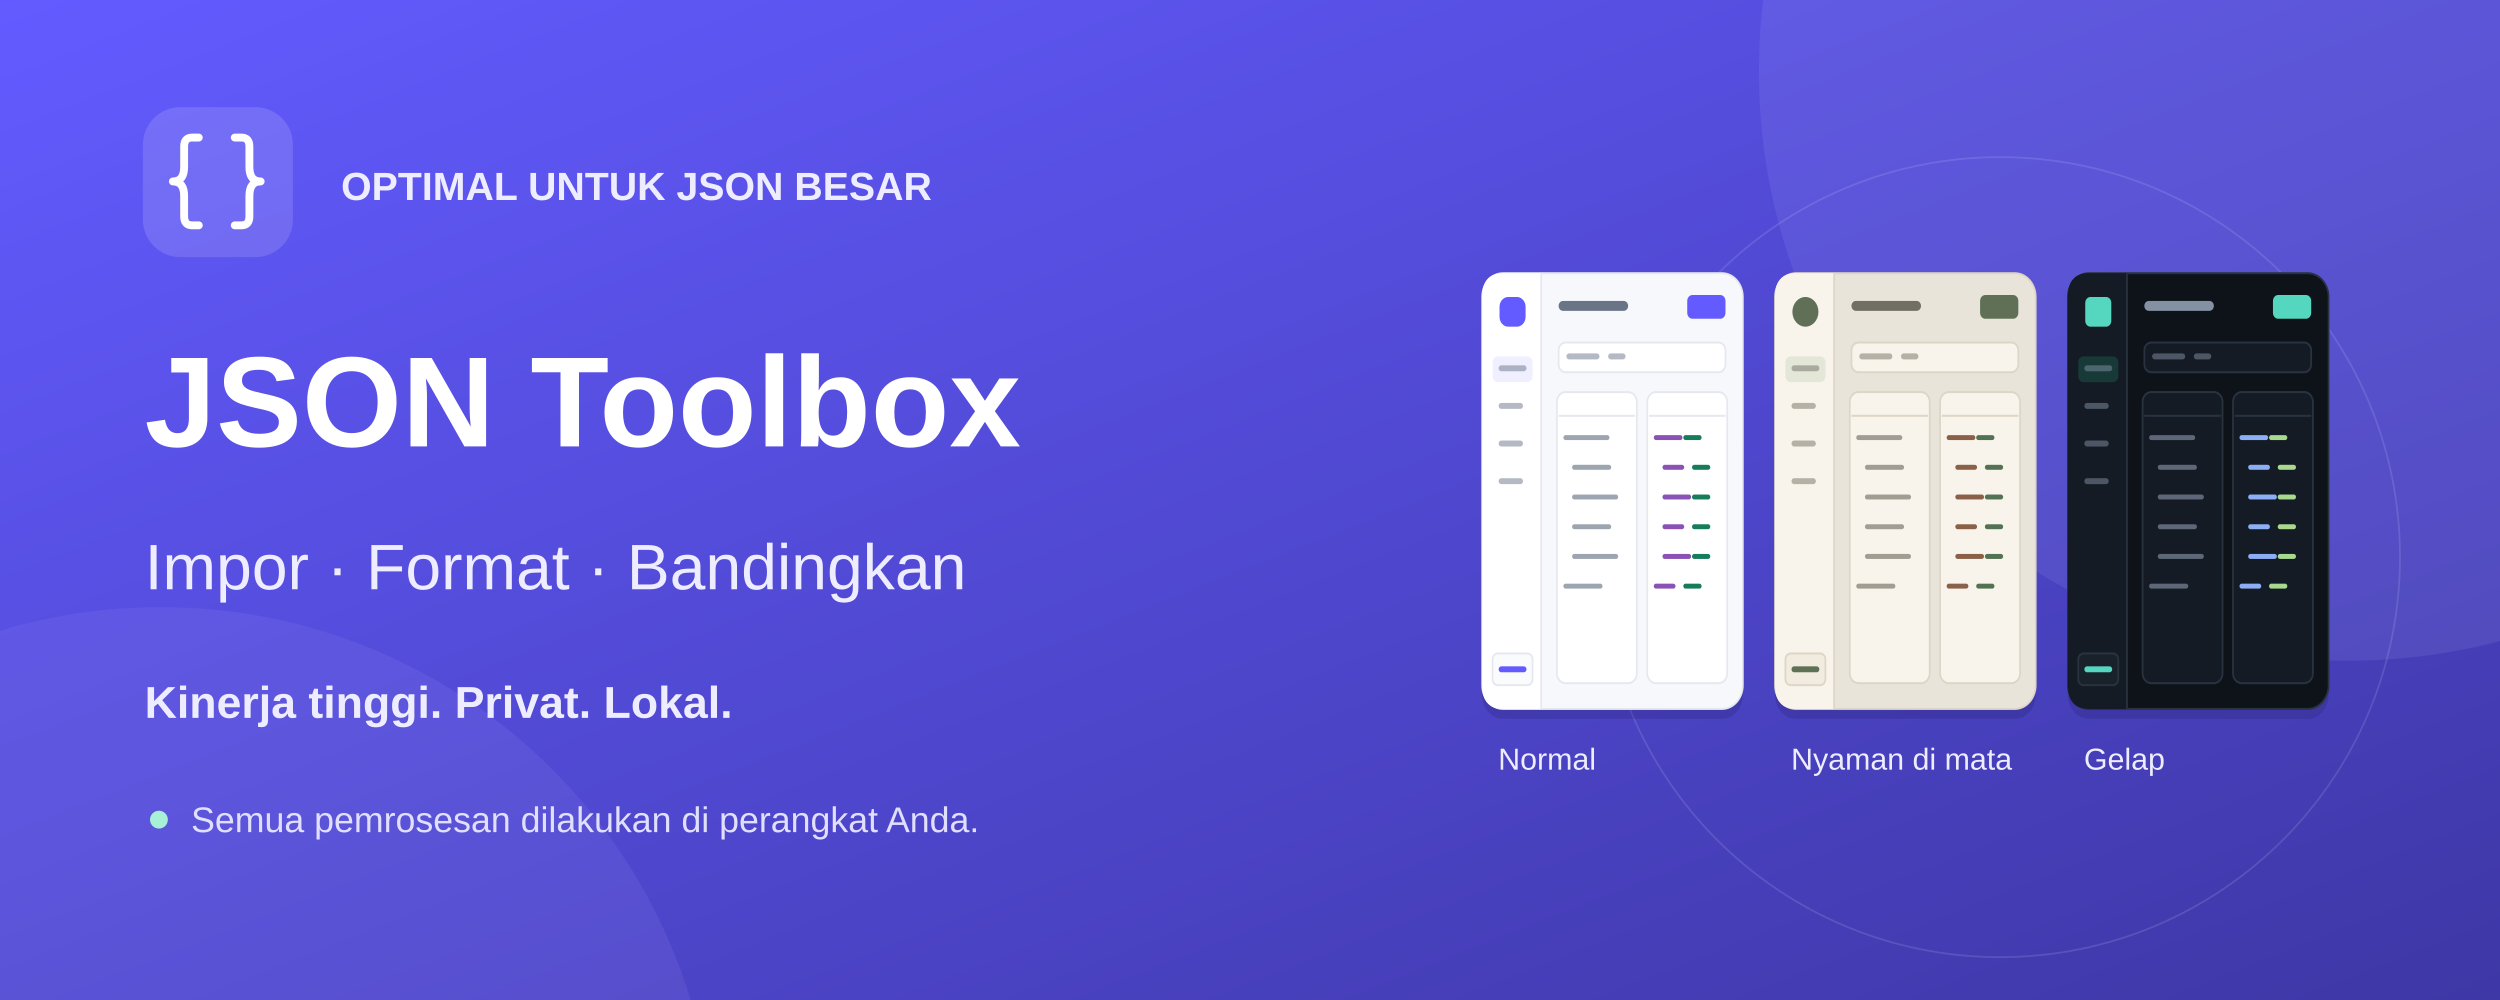
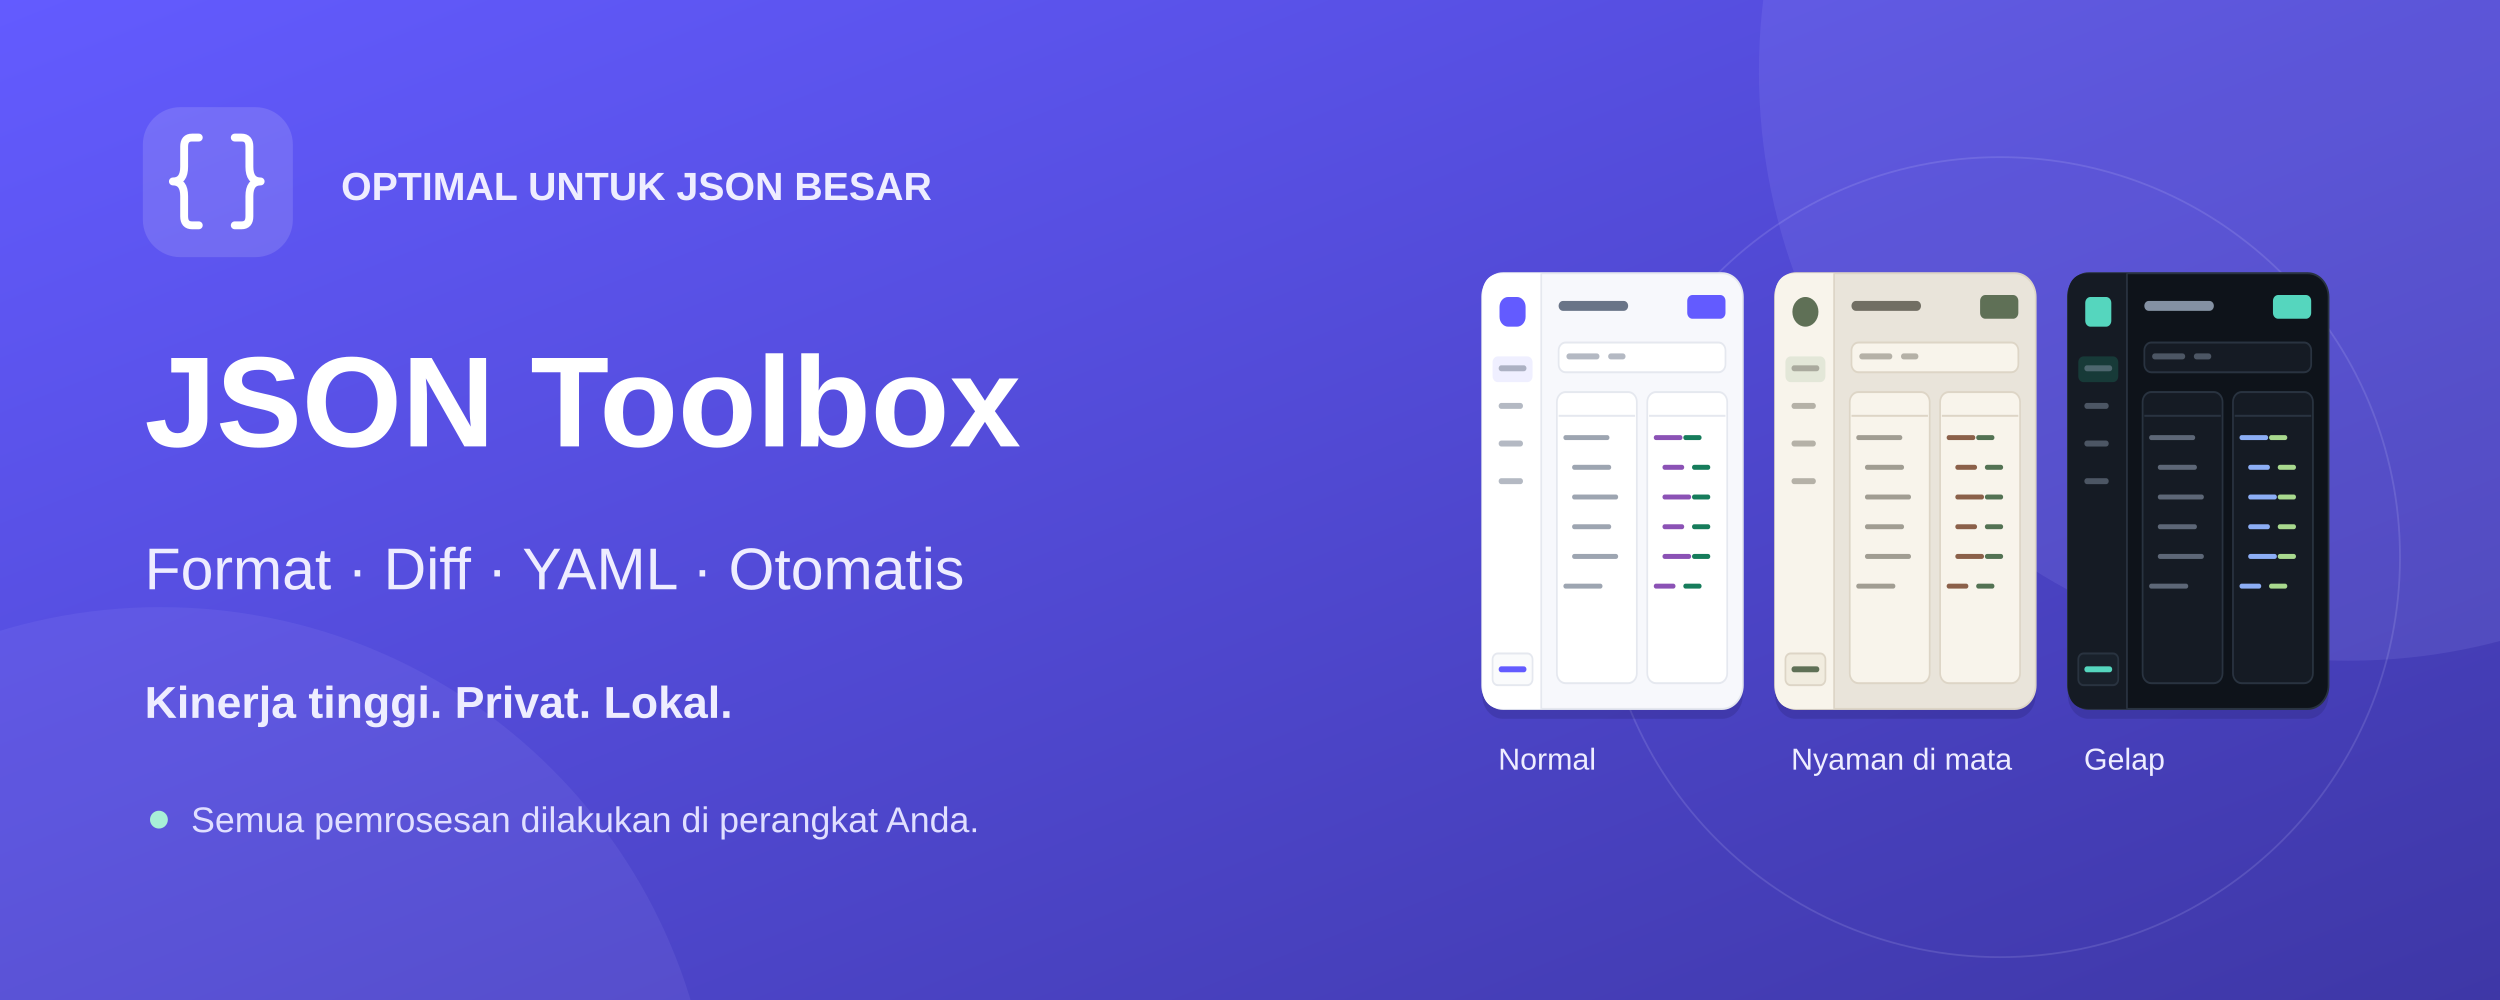
<svg xmlns="http://www.w3.org/2000/svg" width="1400" height="560" viewBox="0 0 1400 560" lang="id">
  <defs>
    <linearGradient id="bg" x2="1" y2="1">
      <stop stop-color="#635bff" />
      <stop offset="1" stop-color="#3e37a6" />
    </linearGradient>
  </defs>
  <rect width="1400" height="560" fill="url(#bg)" />
  <circle cx="1315" cy="40" r="330" fill="#b6b2ff" opacity=".12" />
  <circle cx="90" cy="650" r="310" fill="#b6b2ff" opacity=".1" />
  <circle cx="1120" cy="312" r="224" fill="none" stroke="#d8d6ff" stroke-width="1" opacity=".15" />
  <rect x="80" y="60" width="84" height="84" rx="21" fill="#fff" opacity=".13" />
  <g transform="translate(88 72) scale(.63)" fill="none" stroke="#fff" stroke-width="7" stroke-linecap="round" stroke-linejoin="round">
    <path d="M37 8h-6q-7 0-7 8v18q0 13-10 13 10 0 10 13v18q0 8 7 8h6" />
    <path d="M69 8h6q7 0 7 8v18q0 13 10 13-10 0-10 13v18q0 8-7 8h-6" />
  </g>
  <text x="191" y="112" fill="#eeedff" font-family="Arial, Noto Sans, sans-serif" font-size="22" font-weight="700" direction="ltr" unicode-bidi="isolate" text-anchor="start" data-max-width="588" data-min-x="190" data-max-x="780">OPTIMAL UNTUK JSON BESAR</text>
  <text x="81" y="250" fill="#fff" font-family="Arial, Noto Sans, sans-serif" font-size="72" font-weight="700" direction="ltr" unicode-bidi="isolate" text-anchor="start" data-max-width="698" data-min-x="80" data-max-x="780">JSON Toolbox</text>
-   <text x="81" y="330" fill="#eeedff" font-family="Arial, Noto Sans, sans-serif" font-size="36" font-weight="400" direction="ltr" unicode-bidi="isolate" text-anchor="start" data-max-width="698" data-min-x="80" data-max-x="780">Impor · Format · Bandingkan</text>
+   <text x="81" y="330" fill="#eeedff" font-family="Arial, Noto Sans, sans-serif" font-size="33" font-weight="400" direction="ltr" unicode-bidi="isolate" text-anchor="start" data-max-width="698" data-min-x="80" data-max-x="780">Format · Diff · YAML · Otomatis</text>
  <text x="81" y="402" fill="#eeedff" font-family="Arial, Noto Sans, sans-serif" font-size="25" font-weight="600" direction="ltr" unicode-bidi="isolate" text-anchor="start" data-max-width="698" data-min-x="80" data-max-x="780">Kinerja tinggi. Privat. Lokal.</text>
  <circle cx="89" cy="459" r="5" fill="#a8efd7" />
  <text x="107" y="466" fill="#e0dfff" font-family="Arial, Noto Sans, sans-serif" font-size="20" font-weight="400" direction="ltr" unicode-bidi="isolate" text-anchor="start" data-max-width="672" data-min-x="106" data-max-x="780">Semua pemrosesan dilakukan di perangkat Anda.</text>
  <g transform="translate(830 153) scale(0.9733333 1.109091)">
    <g>
      <rect x="0" y="5" width="150" height="220" rx="12" fill="#17134c" opacity=".18" />
      <rect width="150" height="220" rx="12" fill="#f7f8fc" stroke="#e5e8ef" />
      <path d="M12 0h22v220H12q-12 0-12-12V12Q0 0 12 0Z" fill="#ffffff" />
      <path d="M34 0v220" stroke="#e5e8ef" />
      <rect x="10" y="12" width="15" height="15" rx="5" fill="#635bff" />
      <rect x="6" y="42" width="23" height="13" rx="3" fill="#efefff" />
      <g stroke="#697487" stroke-width="3" stroke-linecap="round" opacity=".5">
        <path d="M11 48h13M11 67h11M11 86h11M11 105h11" />
      </g>
      <rect x="44" y="14" width="40" height="5" rx="2.5" fill="#697487" />
      <rect x="118" y="11" width="22" height="12" rx="3" fill="#635bff" />
      <rect x="44" y="35" width="96" height="15" rx="4" fill="#ffffff" stroke="#e5e8ef" />
      <path d="M50 42h16m8 0h7" stroke="#697487" stroke-width="3" stroke-linecap="round" opacity=".5" />
      <rect x="43" y="60" width="46" height="147" rx="5" fill="#ffffff" stroke="#e5e8ef" />
      <rect x="95" y="60" width="46" height="147" rx="5" fill="#ffffff" stroke="#e5e8ef" />
      <path d="M44 72h44M96 72h44" stroke="#e5e8ef" />
      <g stroke-width="2.5" stroke-linecap="round">
        <path d="M48 83h24" stroke="#697487" opacity=".65" />
        <path d="M100 83h14" stroke="#8b52b5" />
        <path d="M117 83h8" stroke="#167c5b" />
        <path d="M53 98h20" stroke="#697487" opacity=".65" />
        <path d="M105 98h10" stroke="#8b52b5" />
        <path d="M122 98h8" stroke="#167c5b" />
        <path d="M53 113h24" stroke="#697487" opacity=".65" />
        <path d="M105 113h14" stroke="#8b52b5" />
        <path d="M122 113h8" stroke="#167c5b" />
        <path d="M53 128h20" stroke="#697487" opacity=".65" />
        <path d="M105 128h10" stroke="#8b52b5" />
        <path d="M122 128h8" stroke="#167c5b" />
        <path d="M53 143h24" stroke="#697487" opacity=".65" />
        <path d="M105 143h14" stroke="#8b52b5" />
        <path d="M122 143h8" stroke="#167c5b" />
        <path d="M48 158h20" stroke="#697487" opacity=".65" />
        <path d="M100 158h10" stroke="#8b52b5" />
        <path d="M117 158h8" stroke="#167c5b" />
      </g>
      <rect x="6" y="192" width="23" height="16" rx="3" fill="#fafbfc" stroke="#e5e8ef" />
      <path d="M11 200h13" stroke="#635bff" stroke-width="3" stroke-linecap="round" />
    </g>
  </g>
  <text x="839" y="431" fill="#eeedff" font-family="Arial, Noto Sans, sans-serif" font-size="17" font-weight="500" direction="ltr" unicode-bidi="isolate" text-anchor="start" data-max-width="128" data-min-x="838" data-max-x="968">Normal</text>
  <g transform="translate(994 153) scale(0.9733333 1.109091)">
    <g>
      <rect x="0" y="5" width="150" height="220" rx="12" fill="#17134c" opacity=".18" />
      <rect width="150" height="220" rx="12" fill="#e9e4da" stroke="#ddd5c6" />
      <path d="M12 0h22v220H12q-12 0-12-12V12Q0 0 12 0Z" fill="#f8f4eb" />
      <path d="M34 0v220" stroke="#ddd5c6" />
      <rect x="10" y="12" width="15" height="15" rx="8" fill="#5f7056" />
      <rect x="6" y="42" width="23" height="13" rx="3" fill="#e3e7d8" />
      <g stroke="#716e63" stroke-width="3" stroke-linecap="round" opacity=".5">
        <path d="M11 48h13M11 67h11M11 86h11M11 105h11" />
      </g>
      <rect x="44" y="14" width="40" height="5" rx="2.5" fill="#716e63" />
      <rect x="118" y="11" width="22" height="12" rx="3" fill="#5f7056" />
      <rect x="44" y="35" width="96" height="15" rx="4" fill="#f8f4eb" stroke="#ddd5c6" />
      <path d="M50 42h16m8 0h7" stroke="#716e63" stroke-width="3" stroke-linecap="round" opacity=".5" />
      <rect x="43" y="60" width="46" height="147" rx="5" fill="#f8f4eb" stroke="#ddd5c6" />
      <rect x="95" y="60" width="46" height="147" rx="5" fill="#f8f4eb" stroke="#ddd5c6" />
      <path d="M44 72h44M96 72h44" stroke="#ddd5c6" />
      <g stroke-width="2.5" stroke-linecap="round">
        <path d="M48 83h24" stroke="#716e63" opacity=".65" />
        <path d="M100 83h14" stroke="#8b6049" />
        <path d="M117 83h8" stroke="#537253" />
        <path d="M53 98h20" stroke="#716e63" opacity=".65" />
        <path d="M105 98h10" stroke="#8b6049" />
        <path d="M122 98h8" stroke="#537253" />
        <path d="M53 113h24" stroke="#716e63" opacity=".65" />
        <path d="M105 113h14" stroke="#8b6049" />
        <path d="M122 113h8" stroke="#537253" />
        <path d="M53 128h20" stroke="#716e63" opacity=".65" />
        <path d="M105 128h10" stroke="#8b6049" />
        <path d="M122 128h8" stroke="#537253" />
        <path d="M53 143h24" stroke="#716e63" opacity=".65" />
        <path d="M105 143h14" stroke="#8b6049" />
        <path d="M122 143h8" stroke="#537253" />
        <path d="M48 158h20" stroke="#716e63" opacity=".65" />
        <path d="M100 158h10" stroke="#8b6049" />
        <path d="M117 158h8" stroke="#537253" />
      </g>
      <rect x="6" y="192" width="23" height="16" rx="3" fill="#f1ecdf" stroke="#ddd5c6" />
      <path d="M11 200h13" stroke="#5f7056" stroke-width="3" stroke-linecap="round" />
    </g>
  </g>
  <text x="1003" y="431" fill="#eeedff" font-family="Arial, Noto Sans, sans-serif" font-size="17" font-weight="500" direction="ltr" unicode-bidi="isolate" text-anchor="start" data-max-width="128" data-min-x="1002" data-max-x="1132">Nyaman di mata</text>
  <g transform="translate(1158 153) scale(0.9733333 1.109091)">
    <g>
      <rect x="0" y="5" width="150" height="220" rx="12" fill="#17134c" opacity=".18" />
      <rect width="150" height="220" rx="12" fill="#0e131a" stroke="#293340" />
      <path d="M12 0h22v220H12q-12 0-12-12V12Q0 0 12 0Z" fill="#151b24" />
      <path d="M34 0v220" stroke="#293340" />
      <rect x="10" y="12" width="15" height="15" rx="3" fill="#55d6be" />
      <rect x="6" y="42" width="23" height="13" rx="3" fill="#173a38" />
      <g stroke="#8491a3" stroke-width="3" stroke-linecap="round" opacity=".5">
        <path d="M11 48h13M11 67h11M11 86h11M11 105h11" />
      </g>
      <rect x="44" y="14" width="40" height="5" rx="2.5" fill="#8491a3" />
      <rect x="118" y="11" width="22" height="12" rx="3" fill="#55d6be" />
      <rect x="44" y="35" width="96" height="15" rx="4" fill="#151b24" stroke="#293340" />
      <path d="M50 42h16m8 0h7" stroke="#8491a3" stroke-width="3" stroke-linecap="round" opacity=".5" />
      <rect x="43" y="60" width="46" height="147" rx="5" fill="#151b24" stroke="#293340" />
      <rect x="95" y="60" width="46" height="147" rx="5" fill="#151b24" stroke="#293340" />
      <path d="M44 72h44M96 72h44" stroke="#293340" />
      <g stroke-width="2.5" stroke-linecap="round">
        <path d="M48 83h24" stroke="#8491a3" opacity=".65" />
        <path d="M100 83h14" stroke="#8caef5" />
        <path d="M117 83h8" stroke="#a8d98e" />
        <path d="M53 98h20" stroke="#8491a3" opacity=".65" />
        <path d="M105 98h10" stroke="#8caef5" />
        <path d="M122 98h8" stroke="#a8d98e" />
        <path d="M53 113h24" stroke="#8491a3" opacity=".65" />
        <path d="M105 113h14" stroke="#8caef5" />
        <path d="M122 113h8" stroke="#a8d98e" />
        <path d="M53 128h20" stroke="#8491a3" opacity=".65" />
        <path d="M105 128h10" stroke="#8caef5" />
        <path d="M122 128h8" stroke="#a8d98e" />
        <path d="M53 143h24" stroke="#8491a3" opacity=".65" />
        <path d="M105 143h14" stroke="#8caef5" />
        <path d="M122 143h8" stroke="#a8d98e" />
        <path d="M48 158h20" stroke="#8491a3" opacity=".65" />
        <path d="M100 158h10" stroke="#8caef5" />
        <path d="M117 158h8" stroke="#a8d98e" />
      </g>
      <rect x="6" y="192" width="23" height="16" rx="3" fill="#19212b" stroke="#293340" />
      <path d="M11 200h13" stroke="#55d6be" stroke-width="3" stroke-linecap="round" />
    </g>
  </g>
  <text x="1167" y="431" fill="#eeedff" font-family="Arial, Noto Sans, sans-serif" font-size="17" font-weight="500" direction="ltr" unicode-bidi="isolate" text-anchor="start" data-max-width="128" data-min-x="1166" data-max-x="1296">Gelap</text>
</svg>
